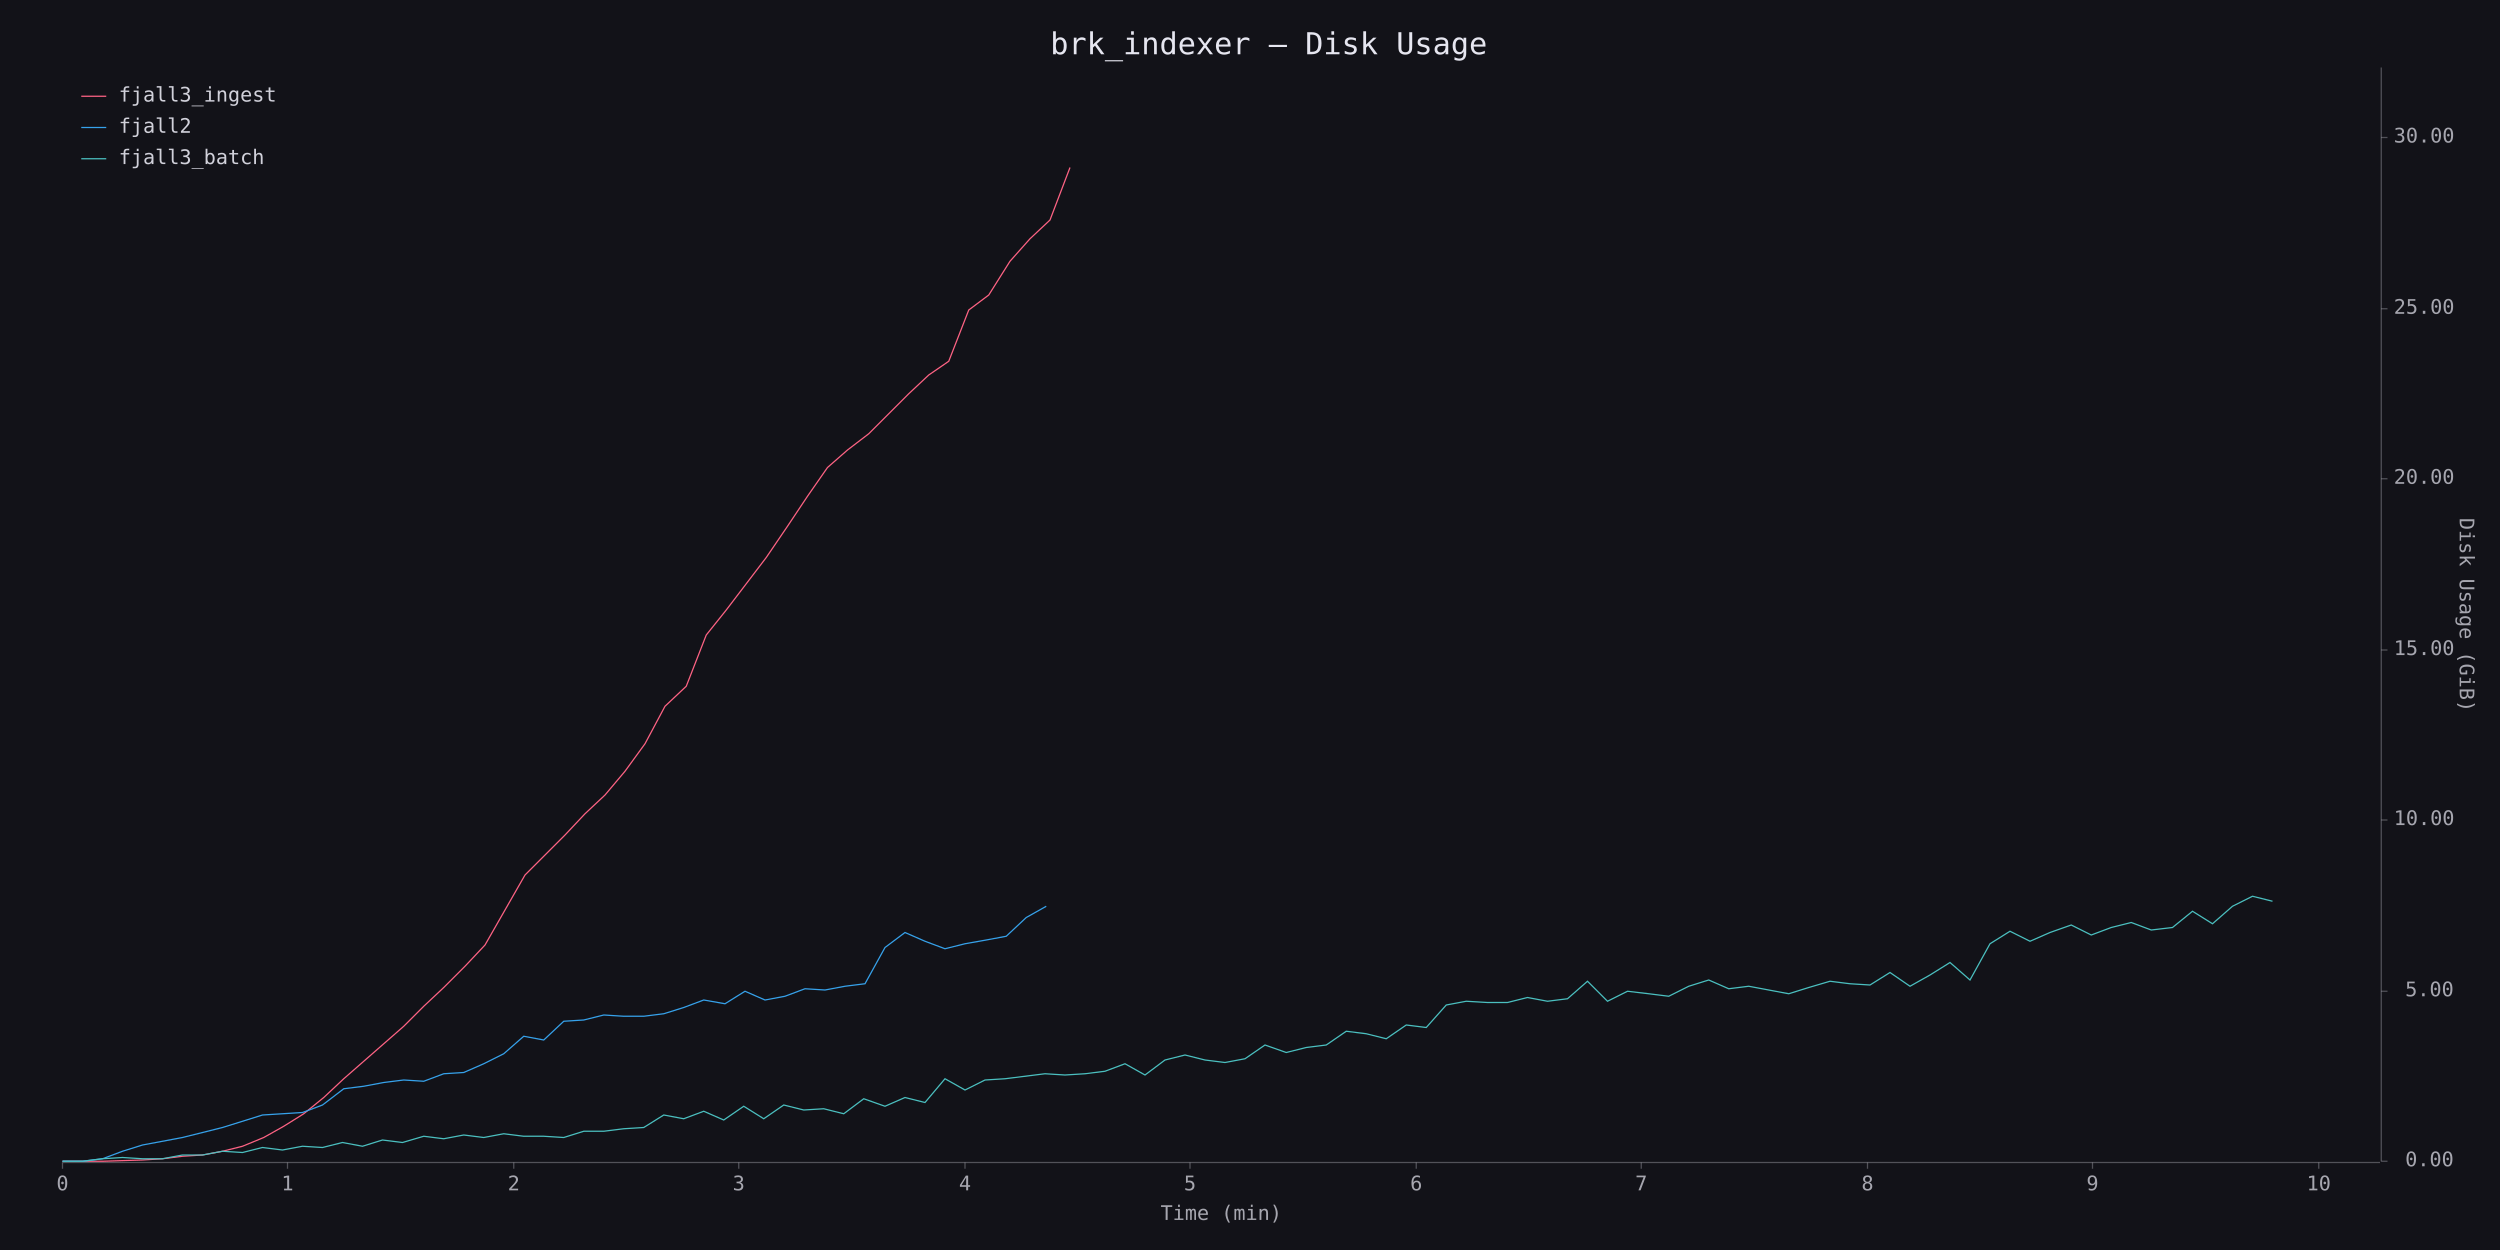
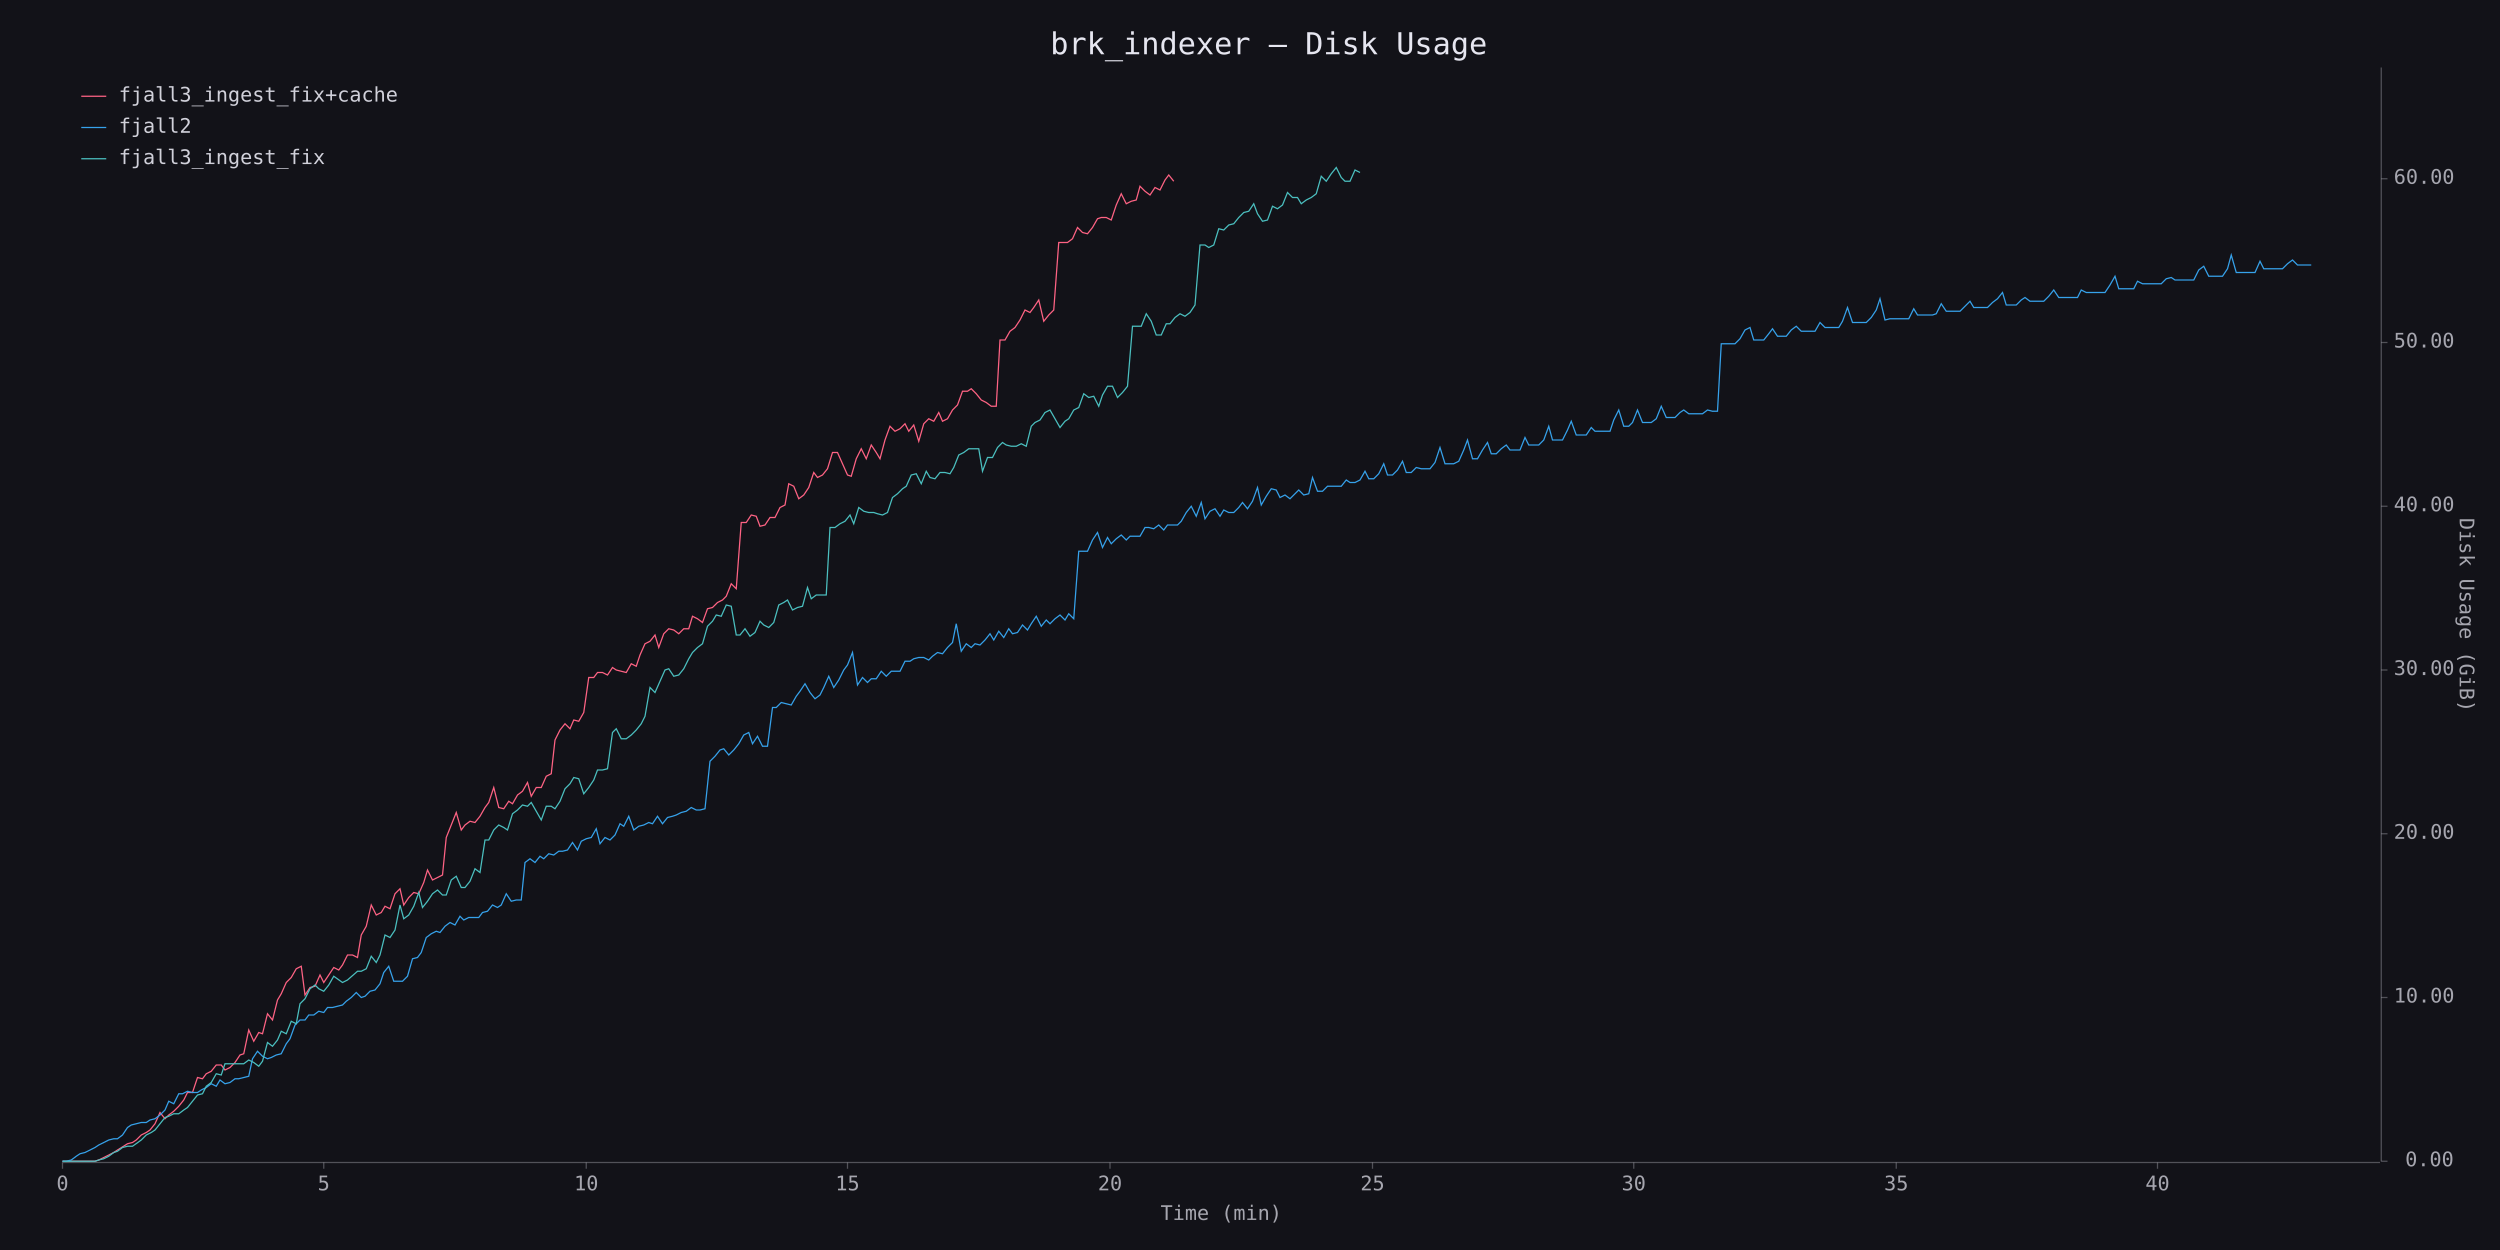
<svg xmlns="http://www.w3.org/2000/svg" width="2000" height="1000" viewBox="0 0 2000 1000">
  <rect x="0" y="0" width="2000" height="1000" opacity="1" fill="#121218" stroke="none" />
  <text x="1015" y="25" dy="0.76em" text-anchor="middle" font-family="monospace" font-size="24.194" opacity="1" fill="#E6E6F0">
brk_indexer — Disk Usage
</text>
  <text x="977" y="980" dy="-0.5ex" text-anchor="middle" font-family="monospace" font-size="16.129" opacity="0.7" fill="#E6E6F0">
Time (min)
</text>
  <text x="1980" y="492" dy="0.76em" text-anchor="middle" font-family="monospace" font-size="16.129" opacity="0.7" fill="#E6E6F0" transform="rotate(90, 1980, 492)">
Disk Usage (GiB)
</text>
  <polyline fill="none" opacity="0.3" stroke="#E6E6F0" stroke-width="1" points="50,930 1904,930 " />
  <text x="50" y="940" dy="0.76em" text-anchor="middle" font-family="monospace" font-size="16.129" opacity="0.7" fill="#E6E6F0">
0
</text>
  <polyline fill="none" opacity="0.3" stroke="#E6E6F0" stroke-width="1" points="50,930 50,935 " />
-   <text x="230" y="940" dy="0.76em" text-anchor="middle" font-family="monospace" font-size="16.129" opacity="0.7" fill="#E6E6F0">
- 1
- </text>
-   <polyline fill="none" opacity="0.3" stroke="#E6E6F0" stroke-width="1" points="230,930 230,935 " />
-   <text x="411" y="940" dy="0.76em" text-anchor="middle" font-family="monospace" font-size="16.129" opacity="0.7" fill="#E6E6F0">
- 2
- </text>
-   <polyline fill="none" opacity="0.3" stroke="#E6E6F0" stroke-width="1" points="411,930 411,935 " />
-   <text x="591" y="940" dy="0.76em" text-anchor="middle" font-family="monospace" font-size="16.129" opacity="0.7" fill="#E6E6F0">
- 3
- </text>
-   <polyline fill="none" opacity="0.3" stroke="#E6E6F0" stroke-width="1" points="591,930 591,935 " />
-   <text x="772" y="940" dy="0.76em" text-anchor="middle" font-family="monospace" font-size="16.129" opacity="0.7" fill="#E6E6F0">
- 4
- </text>
-   <polyline fill="none" opacity="0.3" stroke="#E6E6F0" stroke-width="1" points="772,930 772,935 " />
-   <text x="952" y="940" dy="0.76em" text-anchor="middle" font-family="monospace" font-size="16.129" opacity="0.7" fill="#E6E6F0">
+   <text x="259" y="940" dy="0.76em" text-anchor="middle" font-family="monospace" font-size="16.129" opacity="0.7" fill="#E6E6F0">
5
</text>
-   <polyline fill="none" opacity="0.3" stroke="#E6E6F0" stroke-width="1" points="952,930 952,935 " />
-   <text x="1133" y="940" dy="0.76em" text-anchor="middle" font-family="monospace" font-size="16.129" opacity="0.7" fill="#E6E6F0">
- 6
- </text>
-   <polyline fill="none" opacity="0.3" stroke="#E6E6F0" stroke-width="1" points="1133,930 1133,935 " />
-   <text x="1313" y="940" dy="0.76em" text-anchor="middle" font-family="monospace" font-size="16.129" opacity="0.7" fill="#E6E6F0">
- 7
- </text>
-   <polyline fill="none" opacity="0.3" stroke="#E6E6F0" stroke-width="1" points="1313,930 1313,935 " />
-   <text x="1494" y="940" dy="0.76em" text-anchor="middle" font-family="monospace" font-size="16.129" opacity="0.7" fill="#E6E6F0">
- 8
- </text>
-   <polyline fill="none" opacity="0.3" stroke="#E6E6F0" stroke-width="1" points="1494,930 1494,935 " />
-   <text x="1674" y="940" dy="0.76em" text-anchor="middle" font-family="monospace" font-size="16.129" opacity="0.7" fill="#E6E6F0">
- 9
- </text>
-   <polyline fill="none" opacity="0.3" stroke="#E6E6F0" stroke-width="1" points="1674,930 1674,935 " />
-   <text x="1855" y="940" dy="0.76em" text-anchor="middle" font-family="monospace" font-size="16.129" opacity="0.7" fill="#E6E6F0">
+   <polyline fill="none" opacity="0.3" stroke="#E6E6F0" stroke-width="1" points="259,930 259,935 " />
+   <text x="469" y="940" dy="0.76em" text-anchor="middle" font-family="monospace" font-size="16.129" opacity="0.7" fill="#E6E6F0">
10
</text>
-   <polyline fill="none" opacity="0.3" stroke="#E6E6F0" stroke-width="1" points="1855,930 1855,935 " />
+   <polyline fill="none" opacity="0.3" stroke="#E6E6F0" stroke-width="1" points="469,930 469,935 " />
+   <text x="678" y="940" dy="0.76em" text-anchor="middle" font-family="monospace" font-size="16.129" opacity="0.7" fill="#E6E6F0">
+ 15
+ </text>
+   <polyline fill="none" opacity="0.3" stroke="#E6E6F0" stroke-width="1" points="678,930 678,935 " />
+   <text x="888" y="940" dy="0.76em" text-anchor="middle" font-family="monospace" font-size="16.129" opacity="0.7" fill="#E6E6F0">
+ 20
+ </text>
+   <polyline fill="none" opacity="0.3" stroke="#E6E6F0" stroke-width="1" points="888,930 888,935 " />
+   <text x="1098" y="940" dy="0.76em" text-anchor="middle" font-family="monospace" font-size="16.129" opacity="0.7" fill="#E6E6F0">
+ 25
+ </text>
+   <polyline fill="none" opacity="0.3" stroke="#E6E6F0" stroke-width="1" points="1098,930 1098,935 " />
+   <text x="1307" y="940" dy="0.76em" text-anchor="middle" font-family="monospace" font-size="16.129" opacity="0.7" fill="#E6E6F0">
+ 30
+ </text>
+   <polyline fill="none" opacity="0.3" stroke="#E6E6F0" stroke-width="1" points="1307,930 1307,935 " />
+   <text x="1517" y="940" dy="0.76em" text-anchor="middle" font-family="monospace" font-size="16.129" opacity="0.7" fill="#E6E6F0">
+ 35
+ </text>
+   <polyline fill="none" opacity="0.3" stroke="#E6E6F0" stroke-width="1" points="1517,930 1517,935 " />
+   <text x="1726" y="940" dy="0.76em" text-anchor="middle" font-family="monospace" font-size="16.129" opacity="0.7" fill="#E6E6F0">
+ 40
+ </text>
+   <polyline fill="none" opacity="0.3" stroke="#E6E6F0" stroke-width="1" points="1726,930 1726,935 " />
  <polyline fill="none" opacity="0.3" stroke="#E6E6F0" stroke-width="1" points="1905,54 1905,929 " />
  <text x="1963" y="929" dy="0.5ex" text-anchor="end" font-family="monospace" font-size="16.129" opacity="0.7" fill="#E6E6F0">
0.00
</text>
  <polyline fill="none" opacity="0.3" stroke="#E6E6F0" stroke-width="1" points="1905,929 1910,929 " />
-   <text x="1963" y="793" dy="0.5ex" text-anchor="end" font-family="monospace" font-size="16.129" opacity="0.7" fill="#E6E6F0">
- 5.00
- </text>
-   <polyline fill="none" opacity="0.3" stroke="#E6E6F0" stroke-width="1" points="1905,793 1910,793 " />
-   <text x="1915" y="656" dy="0.5ex" text-anchor="start" font-family="monospace" font-size="16.129" opacity="0.7" fill="#E6E6F0">
+   <text x="1915" y="798" dy="0.5ex" text-anchor="start" font-family="monospace" font-size="16.129" opacity="0.7" fill="#E6E6F0">
10.00
</text>
-   <polyline fill="none" opacity="0.3" stroke="#E6E6F0" stroke-width="1" points="1905,656 1910,656 " />
-   <text x="1915" y="520" dy="0.5ex" text-anchor="start" font-family="monospace" font-size="16.129" opacity="0.7" fill="#E6E6F0">
- 15.00
- </text>
-   <polyline fill="none" opacity="0.3" stroke="#E6E6F0" stroke-width="1" points="1905,520 1910,520 " />
-   <text x="1915" y="383" dy="0.5ex" text-anchor="start" font-family="monospace" font-size="16.129" opacity="0.7" fill="#E6E6F0">
+   <polyline fill="none" opacity="0.3" stroke="#E6E6F0" stroke-width="1" points="1905,798 1910,798 " />
+   <text x="1915" y="667" dy="0.5ex" text-anchor="start" font-family="monospace" font-size="16.129" opacity="0.7" fill="#E6E6F0">
20.00
</text>
-   <polyline fill="none" opacity="0.3" stroke="#E6E6F0" stroke-width="1" points="1905,383 1910,383 " />
-   <text x="1915" y="247" dy="0.5ex" text-anchor="start" font-family="monospace" font-size="16.129" opacity="0.7" fill="#E6E6F0">
- 25.00
- </text>
-   <polyline fill="none" opacity="0.3" stroke="#E6E6F0" stroke-width="1" points="1905,247 1910,247 " />
-   <text x="1915" y="110" dy="0.5ex" text-anchor="start" font-family="monospace" font-size="16.129" opacity="0.7" fill="#E6E6F0">
+   <polyline fill="none" opacity="0.3" stroke="#E6E6F0" stroke-width="1" points="1905,667 1910,667 " />
+   <text x="1915" y="536" dy="0.5ex" text-anchor="start" font-family="monospace" font-size="16.129" opacity="0.7" fill="#E6E6F0">
30.00
</text>
-   <polyline fill="none" opacity="0.3" stroke="#E6E6F0" stroke-width="1" points="1905,110 1910,110 " />
-   <polyline fill="none" opacity="1" stroke="#FF6384" stroke-width="1" points="50,929 66,929 82,929 114,928 130,927 146,925 162,924 178,921 194,917 211,910 227,901 243,891 259,878 275,863 291,849 307,835 323,821 339,805 355,790 372,773 388,756 404,728 420,700 436,684 452,668 468,651 484,636 500,617 516,595 532,565 549,549 565,508 581,488 597,467 613,446 630,421 646,397 662,374 678,360 695,347 711,331 727,315 743,300 759,289 775,248 791,236 808,209 824,191 840,176 856,134 " />
-   <polyline fill="none" opacity="1" stroke="#36A2EB" stroke-width="1" points="50,929 66,929 82,927 98,921 114,916 130,913 146,910 162,906 178,902 194,897 210,892 226,891 242,890 258,884 275,871 291,869 307,866 323,864 339,865 355,859 371,858 387,851 403,843 419,829 435,832 451,817 467,816 483,812 499,813 515,813 531,811 547,806 563,800 580,803 596,793 612,800 628,797 644,791 660,792 676,789 692,787 708,758 724,746 740,753 756,759 772,755 789,752 805,749 821,734 837,725 " />
-   <polyline fill="none" opacity="1" stroke="#4BC0C0" stroke-width="1" points="50,929 66,929 82,927 98,926 114,927 130,927 146,924 162,924 178,921 194,922 210,918 226,920 242,917 258,918 274,914 290,917 306,912 322,914 339,909 355,911 371,908 387,910 403,907 419,909 435,909 451,910 467,905 483,905 499,903 515,902 531,892 547,895 563,889 579,896 595,885 611,895 627,884 643,888 659,887 675,891 691,879 708,885 724,878 740,882 756,863 772,872 788,864 804,863 820,861 836,859 852,860 868,859 884,857 900,851 916,860 932,848 948,844 964,848 980,850 996,847 1012,836 1029,842 1045,838 1061,836 1077,825 1093,827 1109,831 1125,820 1141,822 1157,804 1173,801 1190,802 1206,802 1222,798 1238,801 1254,799 1270,785 1286,801 1302,793 1319,795 1335,797 1351,789 1367,784 1383,791 1399,789 1415,792 1431,795 1447,790 1464,785 1480,787 1496,788 1512,778 1528,789 1544,780 1560,770 1576,784 1592,755 1608,745 1624,753 1640,746 1657,740 1673,748 1689,742 1705,738 1721,744 1738,742 1754,729 1770,739 1786,725 1802,717 1818,721 " />
-   <rect x="55" y="59" width="175" height="86" opacity="0.98" fill="#121218" stroke="none" />
-   <rect x="55" y="59" width="175" height="86" opacity="1" fill="none" stroke="#121218" />
+   <polyline fill="none" opacity="0.3" stroke="#E6E6F0" stroke-width="1" points="1905,536 1910,536 " />
+   <text x="1915" y="405" dy="0.5ex" text-anchor="start" font-family="monospace" font-size="16.129" opacity="0.7" fill="#E6E6F0">
+ 40.00
+ </text>
+   <polyline fill="none" opacity="0.3" stroke="#E6E6F0" stroke-width="1" points="1905,405 1910,405 " />
+   <text x="1915" y="274" dy="0.5ex" text-anchor="start" font-family="monospace" font-size="16.129" opacity="0.7" fill="#E6E6F0">
+ 50.00
+ </text>
+   <polyline fill="none" opacity="0.3" stroke="#E6E6F0" stroke-width="1" points="1905,274 1910,274 " />
+   <text x="1915" y="143" dy="0.5ex" text-anchor="start" font-family="monospace" font-size="16.129" opacity="0.7" fill="#E6E6F0">
+ 60.00
+ </text>
+   <polyline fill="none" opacity="0.3" stroke="#E6E6F0" stroke-width="1" points="1905,143 1910,143 " />
+   <polyline fill="none" opacity="1" stroke="#FF6384" stroke-width="1" points="50,929 53,929 57,929 61,929 64,929 68,929 72,929 76,929 79,928 83,926 87,924 91,922 94,920 102,915 106,914 109,912 113,908 117,906 120,904 124,899 128,890 132,895 135,892 139,889 143,885 147,880 150,874 154,874 158,862 162,863 165,859 169,857 173,852 177,852 180,856 184,854 188,850 192,844 195,843 199,824 203,833 207,826 210,827 214,811 218,816 222,800 225,795 229,786 233,782 237,775 241,773 244,796 248,790 252,789 256,780 259,786 263,780 267,774 271,776 274,772 278,764 282,764 286,766 289,748 293,741 297,724 301,732 305,730 308,725 312,727 316,715 320,711 323,724 327,718 331,714 335,715 339,706 342,696 346,704 350,702 354,700 357,670 361,660 365,650 369,664 372,660 376,657 380,658 384,653 388,646 391,642 395,630 399,646 403,647 407,641 410,643 414,636 418,633 422,626 425,637 429,630 433,630 437,621 441,619 444,592 448,584 452,579 456,583 459,576 463,577 467,570 471,542 475,542 478,538 482,538 486,540 490,534 493,536 497,537 501,538 505,531 509,533 512,524 516,515 520,513 524,508 527,518 531,507 535,503 539,504 543,507 547,503 551,503 554,493 558,495 562,498 566,487 570,486 574,482 578,480 581,477 585,467 589,471 593,418 597,418 601,412 605,413 608,421 612,420 616,414 620,414 624,406 628,404 631,387 635,389 639,399 643,396 647,390 651,378 654,382 658,380 662,375 666,362 670,362 674,371 678,380 681,381 685,367 689,359 693,367 697,356 701,362 704,367 708,352 712,341 716,345 720,343 724,339 727,345 731,340 735,353 739,339 743,335 747,337 751,330 754,337 758,335 762,328 766,324 770,313 774,313 777,311 781,315 785,320 789,322 793,325 797,325 800,272 804,272 808,265 812,262 816,256 820,248 824,250 827,246 831,240 835,257 839,252 843,248 847,194 851,194 854,194 858,191 862,182 866,186 870,187 874,182 878,175 881,174 885,174 889,176 893,164 897,155 901,163 905,161 909,160 912,149 916,153 920,156 924,150 928,152 932,144 935,140 939,145 " />
+   <polyline fill="none" opacity="1" stroke="#36A2EB" stroke-width="1" points="50,929 53,929 57,928 61,925 64,923 68,922 72,920 76,918 79,916 83,914 87,912 91,911 94,911 98,908 102,902 105,900 109,899 113,898 117,898 120,896 124,895 128,892 132,888 135,881 139,883 143,875 146,875 150,873 154,874 158,874 161,872 165,870 169,867 173,869 176,864 180,867 184,866 188,863 191,863 195,862 199,861 202,847 206,841 210,845 214,847 217,846 221,844 225,843 229,835 232,831 236,820 240,816 244,816 247,812 251,812 255,809 259,810 262,806 266,806 270,805 274,804 277,801 281,798 285,794 289,798 292,797 296,793 300,792 304,787 307,778 311,773 315,785 319,785 322,785 326,781 330,767 334,766 337,762 341,750 345,747 349,745 352,746 356,741 360,738 364,740 368,733 371,736 375,734 379,734 383,734 386,730 390,729 394,724 398,726 401,724 405,715 409,721 413,720 417,720 420,690 424,687 428,690 432,685 435,687 439,683 443,684 447,681 450,681 454,680 458,674 462,680 465,673 469,671 473,670 477,663 480,675 484,670 488,672 492,668 496,659 499,661 503,653 507,664 511,661 515,660 519,658 522,659 526,653 530,659 534,654 538,653 541,652 545,650 549,649 553,646 557,648 560,648 564,647 568,609 572,605 576,600 579,599 583,604 587,600 591,595 595,588 599,586 602,595 606,589 610,597 614,597 618,566 621,566 625,562 629,563 633,564 637,557 640,553 644,547 648,554 652,559 656,556 659,550 663,541 667,550 671,544 675,536 678,532 682,522 686,548 690,542 694,546 697,543 701,543 705,537 709,541 713,537 716,537 720,537 724,529 728,529 731,527 735,526 739,526 743,528 746,525 750,522 754,523 758,518 762,514 765,499 769,521 773,515 777,518 780,515 784,516 788,512 792,507 795,512 799,505 803,510 807,503 810,507 814,506 818,500 822,504 825,499 829,493 833,501 837,496 840,499 844,495 848,492 852,496 855,491 859,495 863,441 867,441 870,441 874,432 878,426 882,438 886,430 889,435 893,431 897,428 901,432 904,429 908,429 912,429 916,422 919,422 923,423 927,420 931,424 934,420 938,420 942,420 945,417 949,410 953,405 957,413 961,402 964,415 968,409 972,407 976,413 979,408 983,410 987,410 991,406 994,402 998,407 1002,401 1006,390 1009,404 1013,397 1017,391 1021,392 1024,398 1028,396 1032,399 1036,395 1039,392 1043,396 1047,395 1050,382 1054,393 1058,393 1062,389 1065,389 1069,389 1073,389 1077,384 1080,386 1084,386 1088,384 1092,377 1095,383 1099,383 1103,379 1107,371 1110,380 1114,380 1118,376 1122,369 1125,378 1129,378 1133,374 1137,375 1140,375 1144,375 1148,370 1152,358 1156,371 1159,371 1163,371 1167,369 1171,360 1174,352 1178,367 1182,367 1186,360 1190,354 1193,363 1197,363 1201,359 1205,356 1208,360 1212,360 1216,360 1220,350 1223,356 1227,356 1231,356 1235,352 1239,341 1242,352 1246,352 1250,352 1254,344 1257,337 1261,348 1265,348 1269,348 1273,342 1276,345 1280,345 1284,345 1288,345 1291,336 1295,328 1299,341 1303,341 1306,338 1310,328 1314,338 1318,338 1321,338 1325,335 1329,325 1333,334 1336,334 1340,334 1344,330 1347,328 1351,331 1355,331 1359,331 1362,331 1366,328 1370,329 1374,329 1377,275 1381,275 1385,275 1388,275 1392,271 1396,264 1400,262 1403,272 1407,272 1411,272 1415,267 1418,263 1422,269 1426,269 1429,269 1433,264 1437,261 1441,265 1444,265 1448,265 1452,265 1456,258 1460,262 1463,262 1467,262 1471,262 1474,257 1478,246 1482,258 1486,258 1489,258 1493,258 1497,254 1501,248 1504,239 1508,256 1512,255 1516,255 1519,255 1523,255 1527,255 1531,247 1534,252 1538,252 1542,252 1546,252 1549,251 1553,243 1557,249 1561,249 1564,249 1568,249 1572,245 1576,241 1579,246 1583,246 1587,246 1590,246 1594,242 1598,239 1602,234 1605,244 1609,244 1613,244 1617,240 1620,238 1624,241 1628,241 1632,241 1635,241 1639,237 1643,232 1647,238 1650,238 1654,238 1658,238 1662,238 1665,232 1669,234 1673,234 1677,234 1680,234 1684,234 1688,228 1692,221 1695,231 1699,231 1703,231 1707,231 1710,225 1714,227 1718,227 1722,227 1725,227 1729,227 1733,223 1737,222 1740,224 1744,224 1748,224 1752,224 1755,224 1759,216 1763,213 1767,221 1770,221 1774,221 1778,221 1782,215 1785,204 1789,218 1793,218 1797,218 1800,218 1804,218 1808,209 1811,215 1815,215 1819,215 1823,215 1826,215 1830,211 1834,208 1838,212 1841,212 1845,212 1849,212 " />
+   <polyline fill="none" opacity="1" stroke="#4BC0C0" stroke-width="1" points="50,929 53,929 57,929 61,929 64,929 68,929 72,929 76,929 79,928 83,927 87,925 91,922 94,921 98,918 102,917 106,917 113,912 117,908 121,906 124,904 128,899 132,894 135,893 139,891 143,891 147,888 150,886 154,881 158,876 162,875 165,869 169,866 173,859 177,860 180,851 184,851 188,851 192,851 195,851 199,848 203,850 207,853 210,849 214,834 218,837 222,832 225,825 229,827 233,817 237,819 240,803 244,799 248,791 252,788 255,791 259,793 263,788 267,781 274,786 278,784 286,777 289,777 293,775 297,765 301,770 304,764 308,748 312,750 316,744 320,724 323,735 327,732 331,725 335,714 338,726 342,721 346,715 350,712 354,716 357,716 361,704 365,701 369,710 372,710 376,705 380,695 384,698 388,672 391,672 395,664 399,660 403,662 406,664 410,651 414,648 418,644 422,645 425,642 429,649 433,656 437,645 441,645 444,647 448,641 452,631 456,627 459,622 463,623 467,635 471,630 475,624 478,616 482,616 486,615 490,586 493,583 497,591 501,591 505,588 509,584 513,579 516,573 520,550 524,554 528,545 532,536 535,535 539,541 543,540 547,535 551,527 554,522 558,518 562,515 566,501 570,497 573,492 577,493 581,484 585,485 589,508 592,508 596,503 600,509 604,506 608,497 611,500 615,502 619,498 623,484 627,482 630,480 634,488 638,486 642,485 646,470 649,479 653,476 657,476 661,476 664,422 668,422 672,419 676,417 680,412 683,419 687,406 691,409 695,410 699,410 702,411 706,412 710,410 714,398 718,395 722,391 725,389 729,380 733,379 737,387 741,377 744,382 748,383 752,378 756,378 760,379 763,374 767,364 771,362 775,359 779,359 783,359 786,377 790,366 794,366 798,358 802,354 805,356 809,357 813,357 817,355 821,357 825,341 828,338 832,336 836,330 840,328 848,342 852,337 855,335 859,328 863,326 867,315 871,318 875,317 879,325 882,316 886,309 890,309 894,318 898,314 902,309 906,261 909,261 913,261 917,251 921,257 925,268 929,268 933,259 936,259 940,254 944,251 948,253 952,250 956,244 960,196 964,196 967,198 971,196 975,183 979,184 983,180 987,179 991,174 995,170 999,169 1003,163 1006,171 1010,177 1014,176 1018,165 1022,167 1026,164 1030,154 1034,158 1038,158 1041,163 1045,160 1049,158 1053,155 1057,141 1061,145 1065,139 1069,134 1073,142 1076,145 1080,145 1084,136 1088,138 " />
+   <rect x="55" y="59" width="272" height="86" opacity="0.98" fill="#121218" stroke="none" />
+   <rect x="55" y="59" width="272" height="86" opacity="1" fill="none" stroke="#121218" />
  <text x="95" y="69" dy="0.76em" text-anchor="start" font-family="monospace" font-size="16.129" opacity="0.9" fill="#E6E6F0">
- fjall3_ingest
+ fjall3_ingest_fix+cache
</text>
  <text x="95" y="94" dy="0.76em" text-anchor="start" font-family="monospace" font-size="16.129" opacity="0.9" fill="#E6E6F0">
fjall2
</text>
  <text x="95" y="119" dy="0.76em" text-anchor="start" font-family="monospace" font-size="16.129" opacity="0.9" fill="#E6E6F0">
- fjall3_batch
+ fjall3_ingest_fix
</text>
  <polyline fill="none" opacity="1" stroke="#FF6384" stroke-width="1" points="65,77 85,77 " />
  <polyline fill="none" opacity="1" stroke="#36A2EB" stroke-width="1" points="65,102 85,102 " />
  <polyline fill="none" opacity="1" stroke="#4BC0C0" stroke-width="1" points="65,127 85,127 " />
</svg>
